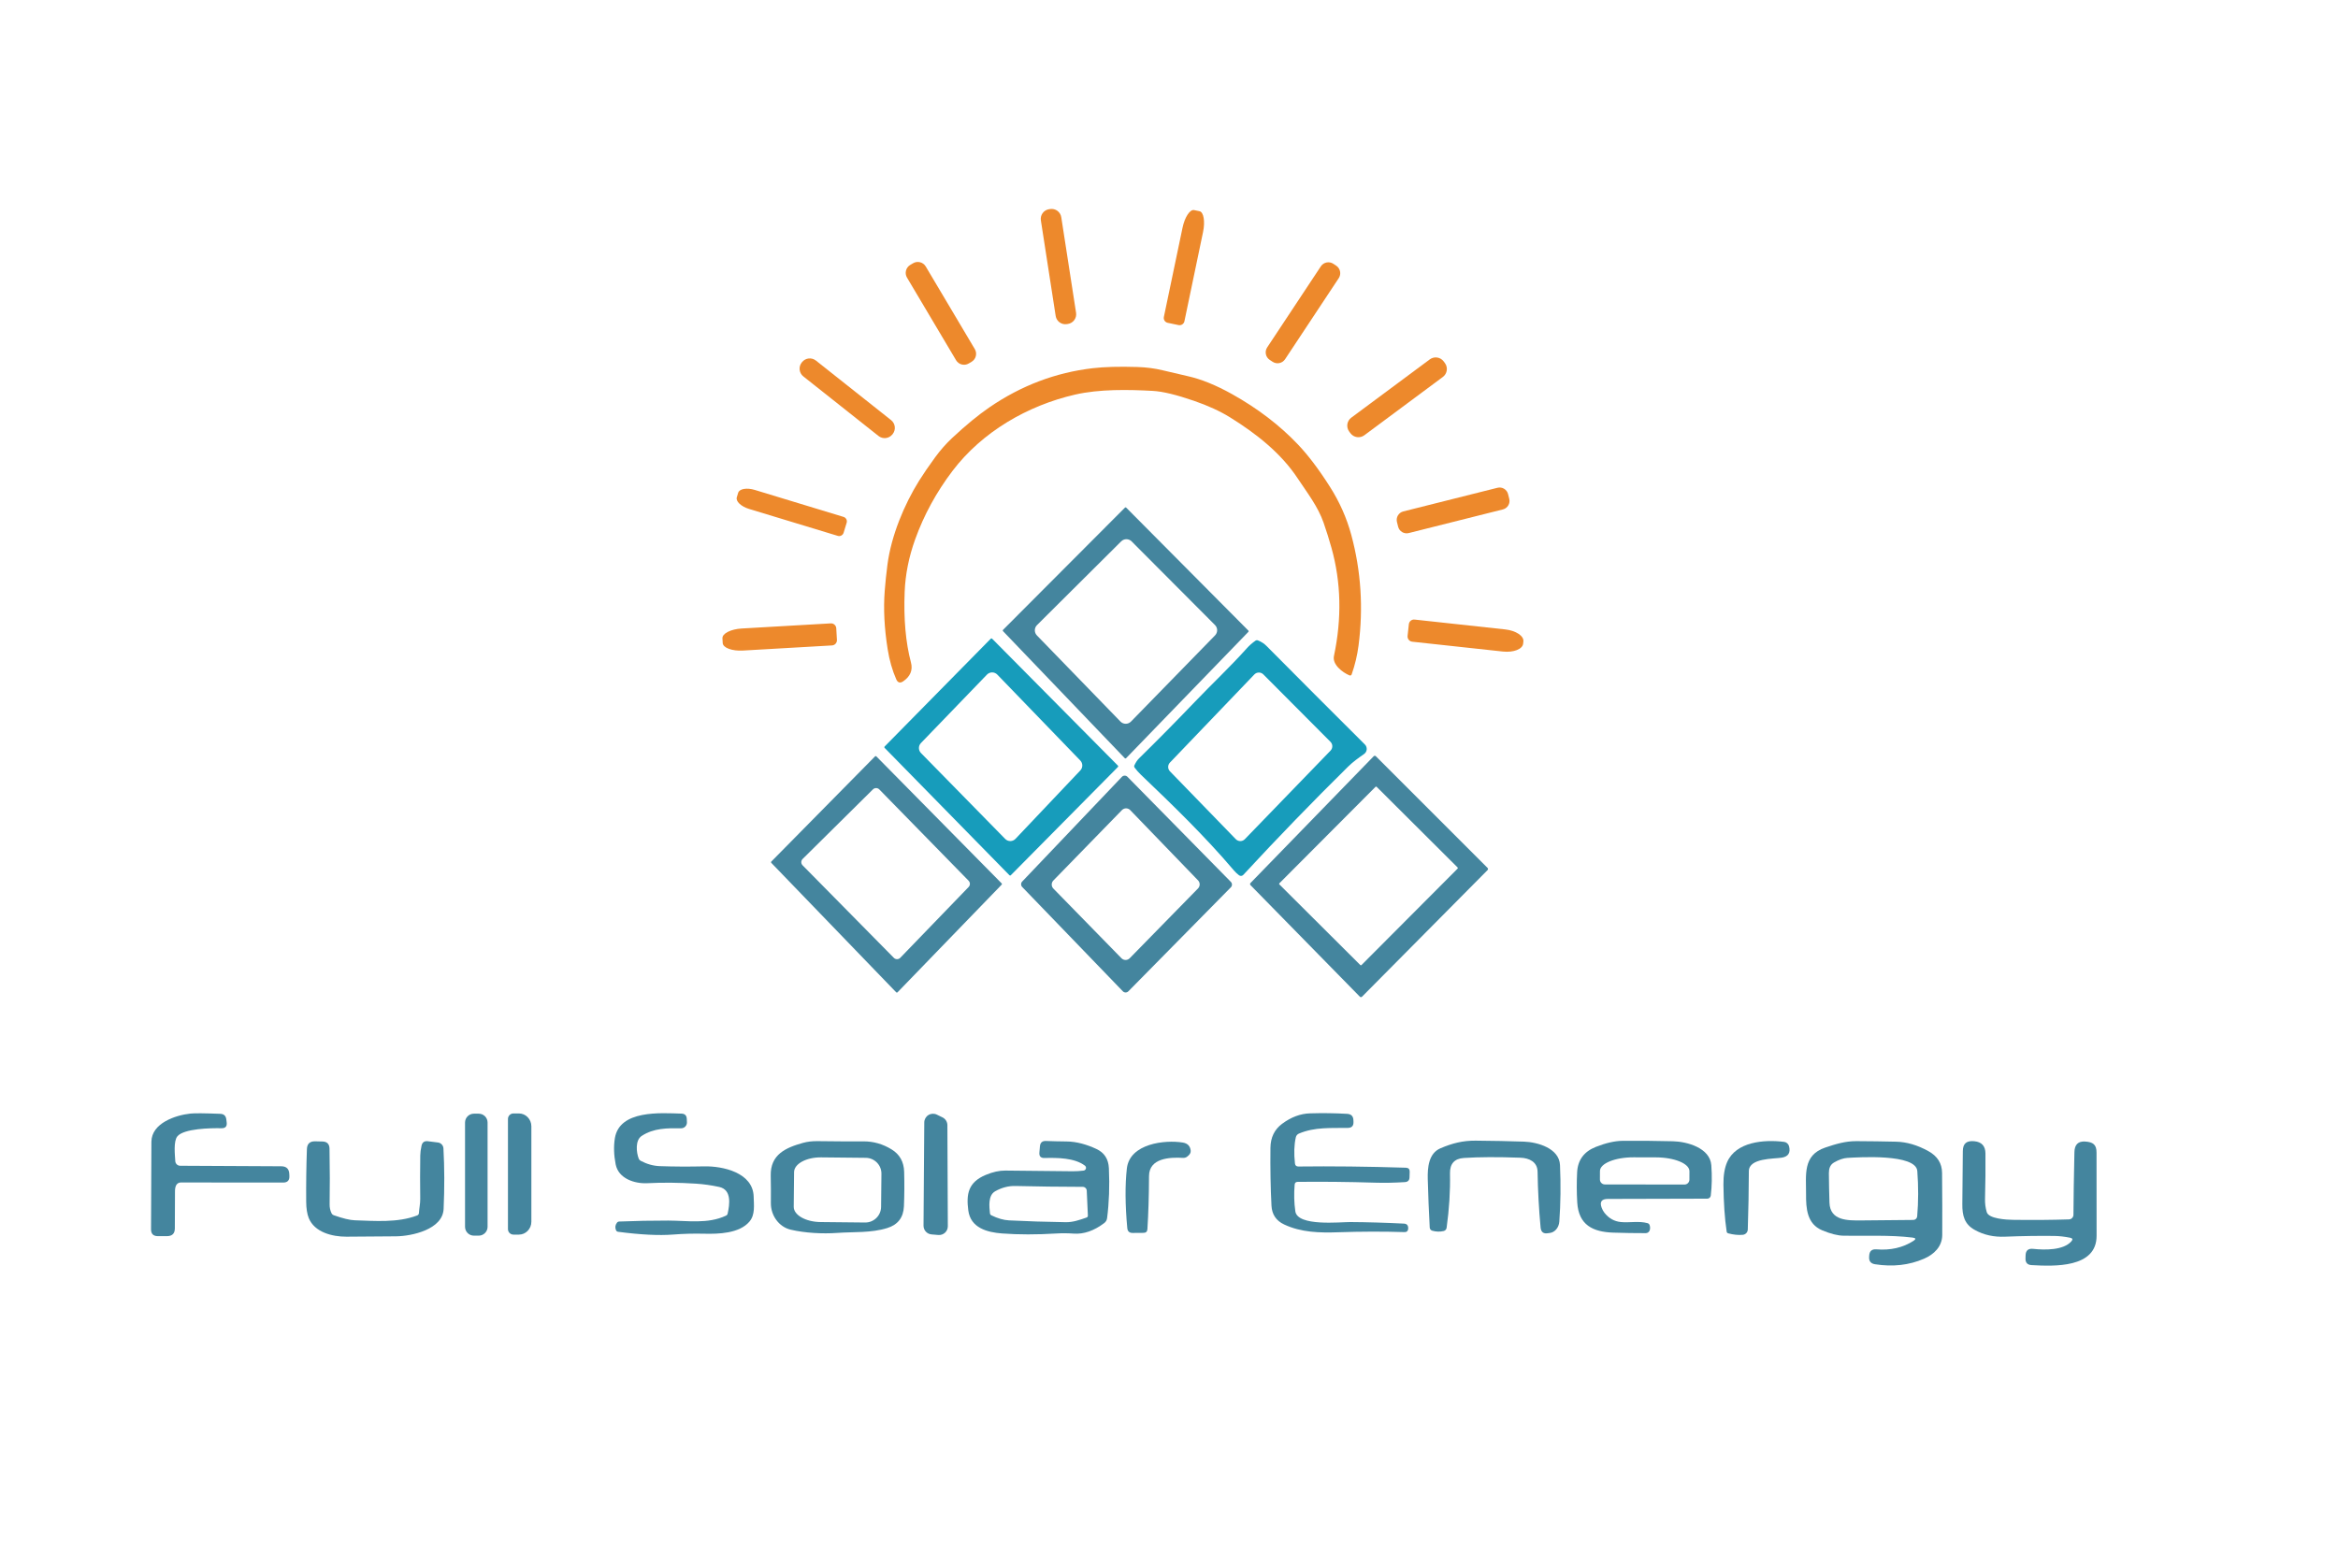
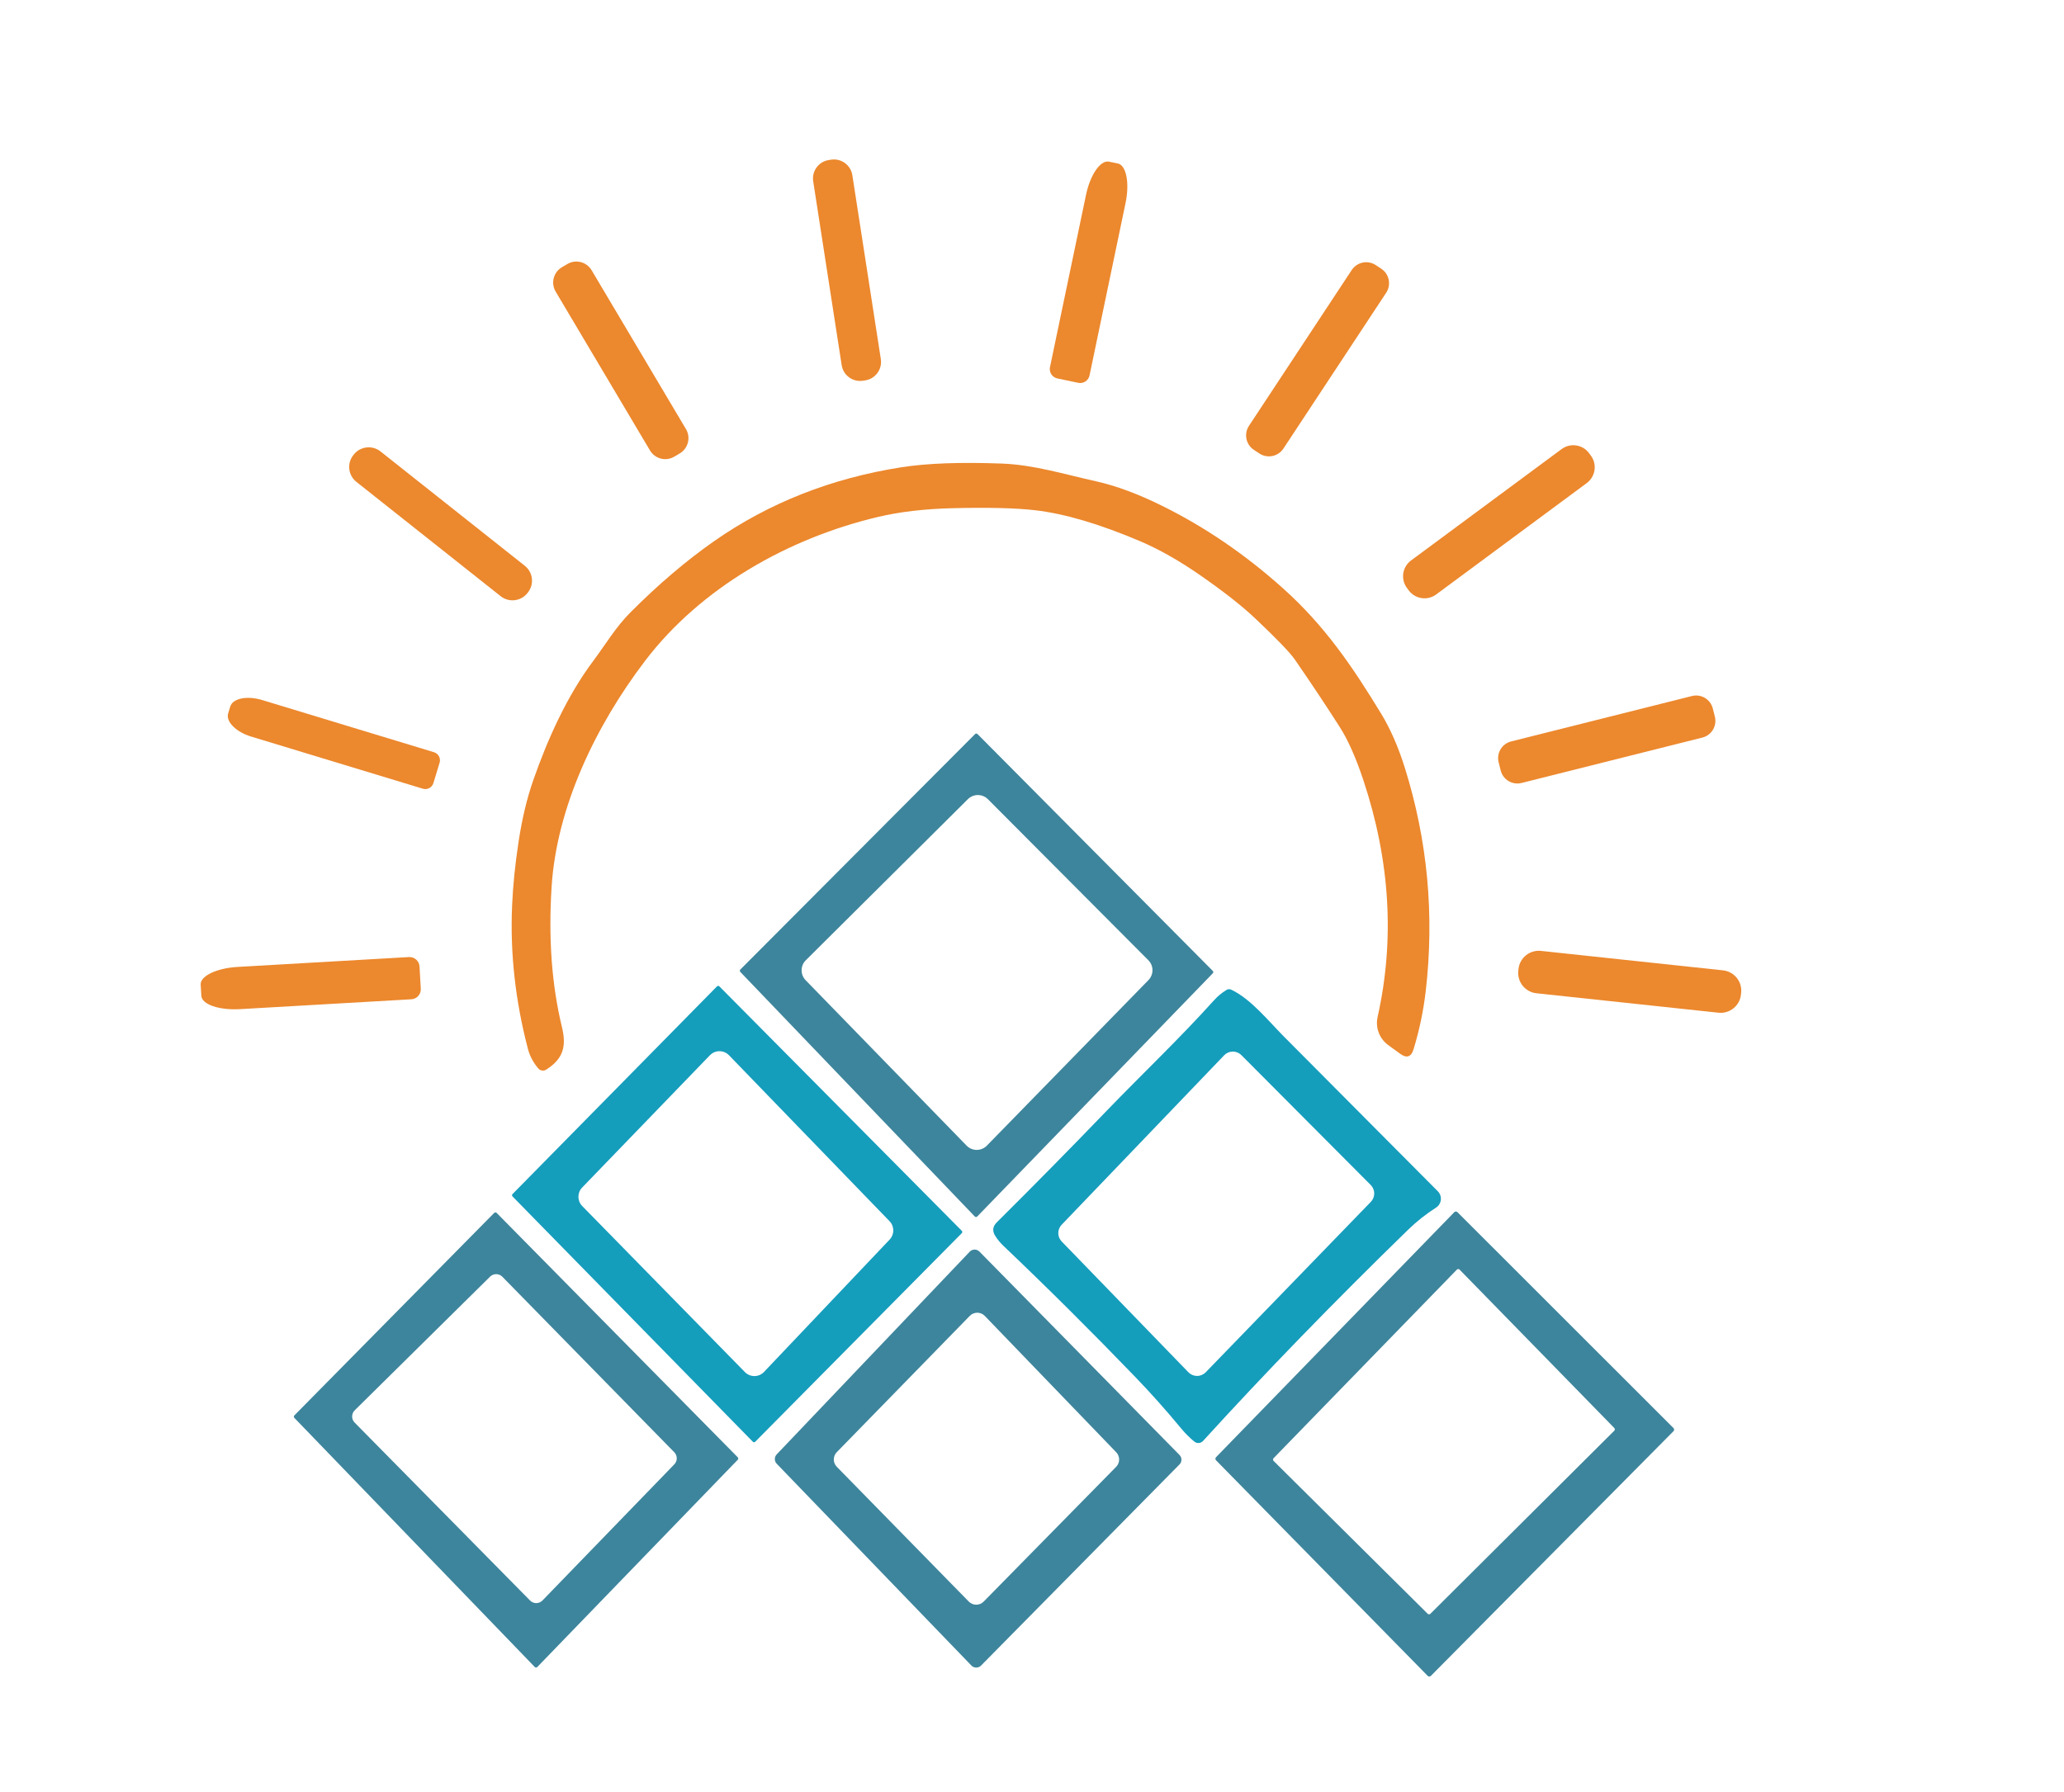
- <svg xmlns="http://www.w3.org/2000/svg" version="1.1" viewBox="0.00 0.00 811.00 544.00">
-   <rect fill="#ed892c" x="-3.58" y="-20.17" transform="translate(367.16,92.49) rotate(-8.8)" width="7.16" height="40.34" rx="3.39" />
-   <path fill="#ed892c" d="   M 405.05 112.00   A 1.72 1.72 0.0 0 1 403.72 109.97   L 410.19 79.03   A 6.83 2.68 -78.2 0 1 414.21 72.89   L 416.09 73.28   A 6.83 2.68 -78.2 0 1 417.31 80.51   L 410.85 111.46   A 1.72 1.72 0.0 0 1 408.81 112.79   L 405.05 112.00   Z" />
-   <rect fill="#ed892c" x="-3.78" y="-19.88" transform="translate(326.38,108.72) rotate(-30.7)" width="7.56" height="39.76" rx="3.21" />
-   <rect fill="#ed892c" x="-3.72" y="-19.99" transform="translate(451.97,108.52) rotate(33.5)" width="7.44" height="39.98" rx="3.13" />
-   <rect fill="#ed892c" x="-20.41" y="-3.80" transform="translate(484.61,137.85) rotate(-36.6)" width="40.82" height="7.60" rx="3.45" />
-   <rect fill="#ed892c" x="-20.07" y="-3.51" transform="translate(293.88,138.18) rotate(38.4)" width="40.14" height="7.02" rx="3.43" />
-   <path fill="#ed892c" d="   M 414.18 139.07   Q 405.01 135.90 399.87 135.62   C 391.45 135.16 381.37 134.96 372.91 136.91   C 356.44 140.70 340.70 149.82 330.41 163.37   Q 322.02 174.43 317.45 187.13   Q 314.17 196.25 313.81 205.32   Q 313.24 219.45 316.00 229.88   C 316.71 232.58 315.67 234.77 313.32 236.37   Q 311.68 237.49 310.88 235.67   Q 308.84 231.04 307.91 225.24   Q 306.17 214.34 306.89 205.00   Q 307.23 200.56 307.83 195.95   C 309.15 185.82 313.68 175.03 318.79 166.83   Q 321.14 163.09 324.38 158.66   Q 327.15 154.88 330.31 151.93   Q 337.47 145.25 343.25 141.30   Q 359.76 130.00 379.03 127.75   Q 385.14 127.04 394.50 127.33   Q 399.24 127.48 403.34 128.48   Q 407.71 129.55 411.94 130.49   Q 418.96 132.04 427.41 136.76   Q 440.69 144.19 450.20 154.18   Q 455.55 159.79 461.35 168.93   Q 466.35 176.80 468.73 185.58   Q 473.79 204.27 471.25 223.96   Q 470.60 229.01 468.86 233.99   A 0.57 0.56 -69.0 0 1 468.11 234.33   C 465.63 233.28 462.09 230.56 462.72 227.59   Q 466.87 208.00 461.86 190.08   Q 460.64 185.73 459.13 181.37   C 457.15 175.68 453.40 170.91 450.11 165.93   C 444.39 157.28 435.88 150.50 426.64 144.78   Q 421.49 141.59 414.18 139.07   Z" />
-   <path fill="#ed892c" d="   M 292.63 184.84   A 1.62 1.62 0.0 0 1 290.61 185.92   L 259.82 176.57   A 5.22 2.61 16.9 0 1 255.58 172.55   L 256.06 170.96   A 5.22 2.61 16.9 0 1 261.82 169.98   L 292.61 179.34   A 1.62 1.62 0.0 0 1 293.69 181.36   L 292.63 184.84   Z" />
-   <rect fill="#ed892c" x="-19.87" y="-3.87" transform="translate(504.05,177.09) rotate(-14.1)" width="39.74" height="7.74" rx="3.03" />
-   <path fill="#44859e" d="   M 347.94 218.52   L 390.21 176.13   A 0.33 0.33 0.0 0 1 390.67 176.14   L 433.02 218.77   A 0.33 0.33 0.0 0 1 433.03 219.23   L 390.63 263.04   A 0.33 0.33 0.0 0 1 390.15 263.04   L 347.93 218.98   A 0.33 0.33 0.0 0 1 347.94 218.52   Z   M 359.72 216.87   A 2.55 2.55 0.0 0 0 359.68 220.46   L 388.66 250.34   A 2.55 2.55 0.0 0 0 392.32 250.34   L 421.48 220.44   A 2.55 2.55 0.0 0 0 421.46 216.86   L 392.53 187.83   A 2.55 2.55 0.0 0 0 388.92 187.82   L 359.72 216.87   Z" />
-   <path fill="#ed892c" d="   M 488.70 216.57   A 1.82 1.82 0.0 0 1 490.70 214.96   L 522.14 218.38   A 6.70 3.46 6.2 0 1 528.43 222.54   L 528.34 223.34   A 6.70 3.46 6.2 0 1 521.30 226.05   L 489.87 222.64   A 1.82 1.82 0.0 0 1 488.26 220.63   L 488.70 216.57   Z" />
-   <path fill="#ed892c" d="   M 290.31 222.02   A 1.81 1.81 0.0 0 1 288.61 223.93   L 257.71 225.71   A 6.86 3.01 -3.3 0 1 250.69 223.10   L 250.60 221.46   A 6.86 3.01 -3.3 0 1 257.27 218.06   L 288.17 216.28   A 1.81 1.81 0.0 0 1 290.08 217.98   L 290.31 222.02   Z" />
-   <path fill="#179cbb" d="   M 436.35 222.19   Q 438.11 222.88 439.32 224.11   Q 455.57 240.50 473.45 258.30   A 2.16 2.16 0.0 0 1 473.17 261.60   C 471.21 262.97 469.28 264.35 467.60 266.01   Q 449.32 284.03 431.27 303.54   A 1.11 1.10 39.5 0 1 429.80 303.68   Q 428.83 302.96 428.01 301.99   C 417.96 290.15 406.87 279.42 395.74 268.78   Q 394.57 267.66 393.59 266.34   Q 393.30 265.95 393.50 265.52   Q 394.23 263.97 395.11 263.11   Q 404.76 253.64 414.36 243.61   C 420.32 237.38 426.72 231.37 432.51 224.91   Q 433.79 223.48 435.49 222.29   A 0.92 0.91 38.0 0 1 436.35 222.19   Z   M 405.82 264.58   A 2.18 2.18 0.0 0 0 405.83 267.61   L 428.68 291.16   A 2.18 2.18 0.0 0 0 431.81 291.15   L 461.53 260.43   A 2.18 2.18 0.0 0 0 461.51 257.37   L 438.22 233.98   A 2.18 2.18 0.0 0 0 435.10 234.01   L 405.82 264.58   Z" />
-   <path fill="#179cbb" d="   M 350.17 303.68   L 306.84 259.46   A 0.31 0.31 0.0 0 1 306.84 259.02   L 343.69 221.58   A 0.31 0.31 0.0 0 1 344.13 221.58   L 387.80 265.65   A 0.31 0.31 0.0 0 1 387.80 266.09   L 350.61 303.68   A 0.31 0.31 0.0 0 1 350.17 303.68   Z   M 348.67 291.06   A 2.49 2.49 0.0 0 0 352.26 291.03   L 374.74 267.30   A 2.49 2.49 0.0 0 0 374.73 263.86   L 345.94 234.05   A 2.49 2.49 0.0 0 0 342.36 234.05   L 319.45 257.80   A 2.49 2.49 0.0 0 0 319.47 261.27   L 348.67 291.06   Z" />
-   <path fill="#44859e" d="   M 303.99 262.43   L 347.44 306.48   A 0.33 0.33 0.0 0 1 347.45 306.94   L 311.34 344.27   A 0.33 0.33 0.0 0 1 310.86 344.27   L 267.55 299.37   A 0.33 0.33 0.0 0 1 267.56 298.91   L 303.53 262.43   A 0.33 0.33 0.0 0 1 303.99 262.43   Z   M 310.05 332.32   A 1.56 1.56 0.0 0 0 312.28 332.31   L 336.00 307.74   A 1.56 1.56 0.0 0 0 335.99 305.57   L 305.02 273.90   A 1.56 1.56 0.0 0 0 302.80 273.88   L 278.42 298.01   A 1.56 1.56 0.0 0 0 278.40 300.22   L 310.05 332.32   Z" />
-   <path fill="#44859e" d="   M 433.77 306.36   L 476.50 262.38   A 0.53 0.53 0.0 0 1 477.25 262.37   L 516.01 301.13   A 0.53 0.53 0.0 0 1 516.01 301.87   L 472.46 345.80   A 0.53 0.53 0.0 0 1 471.70 345.80   L 433.77 307.10   A 0.53 0.53 0.0 0 1 433.77 306.36   Z   M 505.624 301.353   A 0.26 0.26 0.0 0 0 505.624 300.985   L 477.517 272.976   A 0.26 0.26 0.0 0 0 477.149 272.977   L 443.776 306.467   A 0.26 0.26 0.0 0 0 443.776 306.835   L 471.883 334.844   A 0.26 0.26 0.0 0 0 472.251 334.843   L 505.624 301.353   Z" />
-   <path fill="#44859e" d="   M 391.09 269.51   L 426.96 305.97   A 1.34 1.34 0.0 0 1 426.96 307.85   L 391.40 343.94   A 1.34 1.34 0.0 0 1 389.49 343.93   L 354.56 307.72   A 1.34 1.34 0.0 0 1 354.56 305.87   L 389.17 269.52   A 1.34 1.34 0.0 0 1 391.09 269.51   Z   M 415.57 308.24   A 2.00 2.00 0.0 0 0 415.58 305.45   L 392.05 281.07   A 2.00 2.00 0.0 0 0 389.18 281.06   L 365.39 305.49   A 2.00 2.00 0.0 0 0 365.39 308.29   L 389.01 332.46   A 2.00 2.00 0.0 0 0 391.87 332.46   L 415.57 308.24   Z" />
-   <path fill="#44859e" d="   M 61.09 411.25   Q 60.71 412.02 60.70 413.25   Q 60.67 419.84 60.65 426.17   Q 60.65 428.87 57.94 428.88   L 54.76 428.88   Q 52.38 428.88 52.39 426.50   Q 52.43 412.06 52.52 396.14   C 52.56 389.67 60.89 386.91 66.01 386.36   Q 68.20 386.12 76.42 386.44   Q 78.27 386.51 78.50 388.35   L 78.63 389.40   Q 78.90 391.49 76.79 391.44   C 73.16 391.36 63.72 391.53 61.51 394.27   C 60.13 395.99 60.68 400.68 60.80 402.85   A 1.72 1.71 88.2 0 0 62.51 404.46   L 97.58 404.64   Q 100.24 404.66 100.35 407.32   L 100.38 408.03   Q 100.48 410.29 98.22 410.29   L 62.72 410.26   A 1.81 1.81 0.0 0 0 61.09 411.25   Z" />
-   <rect fill="#44859e" x="161.31" y="386.39" width="7.82" height="42.32" rx="3.08" />
-   <path fill="#44859e" d="   M 176.20 388.22   A 1.91 1.91 0.0 0 1 178.11 386.31   L 179.99 386.31   A 4.47 4.33 90.0 0 1 184.32 390.78   L 184.32 423.88   A 4.47 4.33 90.0 0 1 179.99 428.35   L 178.11 428.35   A 1.91 1.91 0.0 0 1 176.20 426.44   L 176.20 388.22   Z" />
-   <path fill="#44859e" d="   M 222.23 402.74   Q 225.50 404.47 228.87 404.59   Q 236.02 404.85 244.22 404.67   C 250.67 404.52 261.24 406.81 261.43 415.19   C 261.50 418.14 261.99 421.45 259.97 423.83   C 256.49 427.95 249.27 428.17 244.21 428.04   Q 238.82 427.91 233.45 428.33   Q 226.08 428.90 214.41 427.37   Q 213.89 427.30 213.68 426.82   Q 213.09 425.44 214.01 424.22   Q 214.31 423.83 214.80 423.81   Q 223.22 423.47 231.81 423.48   C 238.44 423.49 245.54 424.74 251.83 421.77   Q 252.30 421.55 252.41 421.04   C 253.10 417.90 253.87 412.79 249.50 411.82   Q 245.44 410.93 241.39 410.67   Q 232.56 410.10 224.56 410.51   C 220.16 410.74 214.54 408.95 213.56 403.97   Q 212.61 399.12 213.28 394.93   C 214.87 385.02 229.19 386.16 236.38 386.37   Q 238.16 386.42 238.23 388.20   L 238.28 389.36   A 2.01 2.00 89.1 0 1 236.25 391.46   C 231.42 391.39 226.72 391.38 222.56 394.13   C 220.29 395.63 220.72 399.87 221.57 402.01   A 1.45 1.41 -88.0 0 0 222.23 402.74   Z" />
-   <path fill="#44859e" d="   M 450.12 410.05   Q 449.17 410.06 449.09 411.00   Q 448.68 415.81 449.32 420.26   C 450.08 425.61 464.96 423.96 468.44 423.99   Q 477.32 424.05 486.98 424.53   Q 488.45 424.60 488.47 426.07   Q 488.48 426.22 488.46 426.37   Q 488.35 427.51 487.20 427.48   Q 476.13 427.13 464.31 427.53   C 457.78 427.76 451.36 427.62 445.42 424.82   C 442.68 423.53 441.21 421.36 441.05 418.34   Q 440.57 409.13 440.69 398.22   Q 440.75 392.88 444.71 389.92   Q 449.39 386.43 454.40 386.28   Q 461.01 386.08 467.32 386.45   Q 469.39 386.57 469.47 388.65   L 469.49 389.26   Q 469.57 391.30 467.53 391.33   C 461.71 391.43 456.11 390.96 450.58 393.29   A 1.85 1.85 0.0 0 0 449.49 394.59   Q 448.61 398.47 449.19 403.65   Q 449.31 404.73 450.40 404.72   Q 467.59 404.51 487.67 405.14   Q 489.03 405.19 488.99 406.54   L 488.93 408.48   Q 488.89 410.03 487.34 410.13   Q 481.85 410.48 477.05 410.33   Q 462.95 409.90 450.12 410.05   Z" />
-   <path fill="#44859e" d="   M 328.63 390.38   L 328.78 425.44   A 3.03 3.03 0.0 0 1 325.50 428.48   L 323.13 428.28   A 3.03 3.03 0.0 0 1 320.35 425.24   L 320.61 389.42   A 3.03 3.03 0.0 0 1 324.97 386.72   L 326.92 387.67   A 3.03 3.03 0.0 0 1 328.63 390.38   Z" />
-   <path fill="#44859e" d="   M 376.33 404.42   C 372.72 401.68 366.75 401.66 362.29 401.77   Q 360.38 401.81 360.54 399.90   Q 360.72 397.85 360.73 397.72   Q 360.90 395.78 362.81 395.86   Q 366.21 396.00 369.94 396.03   C 373.52 396.06 377.06 397.12 380.29 398.62   Q 384.44 400.53 384.65 405.34   Q 385.07 414.53 384.03 422.61   Q 383.89 423.70 383.01 424.36   Q 377.67 428.39 372.40 428.00   Q 369.40 427.78 366.47 427.96   Q 356.13 428.59 347.61 427.95   C 342.49 427.57 336.67 426.06 335.88 419.96   C 335.14 414.27 335.83 410.18 341.94 407.63   Q 345.60 406.10 348.74 406.13   Q 359.73 406.22 372.03 406.37   Q 373.90 406.39 375.87 406.14   A 0.96 0.96 0.0 0 0 376.33 404.42   Z   M 345.21 413.31   C 342.69 414.73 343.15 418.57 343.39 420.93   Q 343.44 421.43 343.88 421.65   Q 347.18 423.27 350.02 423.41   Q 359.21 423.88 369.71 424.04   C 372.22 424.07 374.51 423.26 376.88 422.43   Q 377.38 422.26 377.36 421.73   L 376.97 413.11   A 1.39 1.39 0.0 0 0 375.58 411.78   Q 363.72 411.76 352.23 411.48   Q 348.62 411.39 345.21 413.31   Z" />
-   <path fill="#44859e" d="   M 533.35 406.53   C 533.30 403.13 530.48 401.78 527.40 401.67   Q 515.58 401.24 507.77 401.76   Q 502.86 402.09 502.97 407.15   Q 503.16 416.12 501.80 425.98   A 1.33 1.33 0.0 0 1 500.79 427.10   Q 498.83 427.57 496.80 426.99   A 1.20 1.20 0.0 0 1 495.94 425.91   Q 495.48 417.45 495.26 409.11   C 495.16 405.16 495.52 400.16 499.66 398.40   C 503.76 396.65 507.38 395.72 511.85 395.75   Q 520.71 395.82 528.64 396.09   C 533.43 396.26 540.88 398.42 541.13 404.23   Q 541.58 414.42 540.89 423.85   A 4.32 3.71 -89.9 0 1 537.50 427.79   Q 537.26 427.81 537.02 427.85   Q 534.63 428.30 534.40 425.88   Q 533.50 416.25 533.35 406.53   Z" />
-   <path fill="#44859e" d="   M 555.59 419.05   Q 555.96 420.03 556.55 420.78   Q 558.82 423.66 562.26 423.99   C 565.23 424.28 568.54 423.55 571.48 424.37   Q 572.05 424.53 572.23 425.10   Q 572.52 425.97 572.25 426.84   A 1.44 1.42 -81.0 0 1 570.89 427.84   Q 565.27 427.85 559.56 427.66   C 552.56 427.42 547.58 425.04 547.11 417.18   Q 546.80 411.97 547.07 406.74   Q 547.39 400.35 553.58 397.91   Q 558.81 395.85 562.85 395.81   Q 571.00 395.73 580.32 395.96   C 585.21 396.08 593.18 398.26 593.62 404.29   Q 594.03 409.92 593.43 414.81   A 1.22 1.22 0.0 0 1 592.22 415.88   L 557.73 415.97   Q 554.44 415.97 555.59 419.05   Z   M 556.69 410.94   L 584.31 410.98   A 1.71 1.71 0.0 0 0 586.02 409.28   L 586.03 406.35   A 11.67 4.78 0.1 0 0 574.37 401.55   L 566.67 401.53   A 11.67 4.78 0.1 0 0 554.99 406.29   L 554.98 409.22   A 1.71 1.71 0.0 0 0 556.69 410.94   Z" />
-   <path fill="#44859e" d="   M 145.31 420.89   C 145.41 419.24 145.79 417.61 145.77 415.95   Q 145.67 408.56 145.78 400.95   Q 145.80 399.41 146.22 397.51   Q 146.61 395.72 148.43 395.95   L 151.92 396.39   A 2.18 2.17 -88.1 0 1 153.82 398.43   Q 154.37 408.44 153.88 419.46   C 153.55 426.58 142.83 428.87 137.46 428.94   Q 129.14 429.05 120.17 429.07   C 115.29 429.08 109.08 427.57 107.08 422.56   Q 106.24 420.43 106.21 416.92   Q 106.14 407.68 106.46 398.68   Q 106.56 395.92 109.32 395.98   L 111.83 396.04   Q 114.26 396.10 114.30 398.53   Q 114.49 409.58 114.34 417.74   Q 114.30 419.53 115.03 420.99   Q 115.26 421.44 115.73 421.61   Q 120.52 423.30 123.07 423.38   C 129.95 423.59 137.95 424.30 144.71 421.70   Q 145.27 421.48 145.31 420.89   Z" />
-   <path fill="#44859e" d="   M 274.28 426.64   C 270.24 425.70 267.37 421.77 267.40 417.45   Q 267.45 412.48 267.35 407.86   C 267.21 400.56 272.52 398.20 278.54 396.52   Q 280.82 395.88 283.61 395.92   Q 292.25 396.04 299.54 396.00   Q 304.67 395.97 309.25 398.77   Q 313.49 401.35 313.63 406.57   Q 313.80 412.86 313.55 418.55   Q 313.29 424.35 307.77 426.07   C 302.15 427.82 296.16 427.35 290.41 427.76   C 285.32 428.13 279.20 427.79 274.28 426.64   Z   M 305.63 418.73   L 305.75 407.25   A 5.48 5.48 0.0 0 0 300.33 401.71   L 284.86 401.55   A 9.35 5.21 0.6 0 0 275.45 406.66   L 275.33 418.68   A 9.35 5.21 0.6 0 0 284.62 423.99   L 300.09 424.15   A 5.48 5.48 0.0 0 0 305.63 418.73   Z" />
-   <path fill="#44859e" d="   M 410.40 401.73   C 405.73 401.45 398.60 401.79 398.57 408.04   Q 398.53 418.40 398.01 426.46   Q 397.93 427.73 396.66 427.74   L 392.90 427.77   Q 391.19 427.79 391.03 426.09   Q 389.91 414.00 390.88 405.42   C 391.86 396.71 404.15 395.40 410.29 396.41   Q 412.80 396.82 413.03 399.27   Q 413.12 400.33 411.79 401.31   A 2.15 2.14 -61.8 0 1 410.40 401.73   Z" />
-   <path fill="#44859e" d="   M 599.09 403.23   C 602.18 396.11 611.87 395.31 618.86 396.17   A 2.05 2.04 -3.3 0 1 620.58 397.69   Q 621.45 401.10 618.06 401.65   C 615.28 402.10 606.66 401.74 606.64 406.34   Q 606.60 416.58 606.27 426.58   A 1.92 1.91 88.3 0 1 604.54 428.42   Q 602.19 428.63 599.49 427.91   Q 599.01 427.78 598.94 427.29   Q 597.93 420.53 597.82 411.02   Q 597.77 406.29 599.09 403.23   Z" />
-   <path fill="#44859e" d="   M 663.42 429.38   C 655.40 428.41 647.39 428.88 639.49 428.73   Q 636.43 428.68 632.08 426.86   C 626.77 424.64 626.45 419.24 626.48 414.29   C 626.53 407.71 625.23 400.82 633.13 398.15   C 636.69 396.95 640.10 395.90 643.94 395.92   Q 650.93 395.95 657.74 396.11   Q 663.23 396.24 668.90 399.38   Q 673.62 401.98 673.66 406.93   Q 673.77 418.62 673.72 428.47   C 673.70 432.50 670.87 435.21 667.41 436.71   Q 659.67 440.08 650.40 438.63   Q 648.19 438.28 648.36 436.05   L 648.39 435.58   Q 648.56 433.28 650.86 433.46   Q 658.23 434.05 663.69 430.55   Q 665.18 429.60 663.42 429.38   Z   M 665.07 406.29   C 664.61 400.21 644.65 401.52 640.85 401.73   Q 638.76 401.85 636.24 403.29   C 634.77 404.12 634.40 405.49 634.40 407.05   Q 634.43 411.91 634.60 417.26   C 634.81 423.60 640.99 423.45 645.56 423.43   Q 654.84 423.37 663.70 423.26   A 1.36 1.35 1.9 0 0 665.03 422.02   Q 665.68 414.32 665.07 406.29   Z" />
-   <path fill="#44859e" d="   M 718.50 430.70   Q 719.39 429.69 718.07 429.43   Q 715.12 428.84 712.54 428.81   Q 704.43 428.71 695.50 429.07   C 691.70 429.23 688.17 428.52 684.90 426.67   C 681.46 424.72 680.63 421.81 680.69 417.71   Q 680.81 409.34 680.86 399.40   C 680.87 396.69 682.22 395.68 684.86 395.95   Q 688.68 396.32 688.71 400.20   Q 688.78 407.91 688.56 415.86   Q 688.49 418.30 689.16 420.55   C 689.85 422.90 696.14 423.19 698.20 423.22   Q 708.47 423.37 717.68 423.07   A 1.61 1.60 89.3 0 0 719.23 421.47   Q 719.28 412.87 719.57 399.73   Q 719.65 395.80 723.34 396.06   C 725.94 396.24 727.25 397.05 727.24 399.86   Q 727.21 414.67 727.26 428.74   C 727.30 440.01 712.50 439.36 704.71 438.93   Q 702.55 438.81 702.60 436.64   L 702.63 435.58   Q 702.69 433.01 705.24 433.29   C 709.38 433.73 715.72 433.81 718.50 430.70   Z" />
+ <svg xmlns="http://www.w3.org/2000/svg" version="1.1" viewBox="0.00 0.00 372.00 323.00">
+   <rect fill="#ec882d" x="-3.57" y="-20.13" transform="translate(152.66,48.71) rotate(-8.8)" width="7.14" height="40.26" rx="3.36" />
+   <path fill="#ec882d" d="   M 190.57 68.22   A 1.72 1.72 0.0 0 1 189.24 66.19   L 195.74 35.11   A 6.69 2.82 -78.2 0 1 199.86 29.14   L 201.47 29.47   A 6.69 2.82 -78.2 0 1 202.86 36.60   L 196.37 67.68   A 1.72 1.72 0.0 0 1 194.33 69.01   L 190.57 68.22   Z" />
+   <rect fill="#ec882d" x="-3.77" y="-19.85" transform="translate(111.89,64.96) rotate(-30.7)" width="7.54" height="39.70" rx="3.20" />
+   <rect fill="#ec882d" x="-3.72" y="-19.95" transform="translate(237.47,64.77) rotate(33.4)" width="7.44" height="39.90" rx="3.13" />
+   <rect fill="#ec882d" x="-20.02" y="-3.50" transform="translate(79.41,94.43) rotate(38.4)" width="40.04" height="7.00" rx="3.43" />
+   <rect fill="#ec882d" x="-20.42" y="-3.81" transform="translate(270.15,94.06) rotate(-36.5)" width="40.84" height="7.62" rx="3.54" />
+   <path fill="#ec882d" d="   M 116.29 119.10   C 107.29 130.90 100.37 145.53 99.43 159.69   Q 98.51 173.74 101.28 185.15   C 102.13 188.66 101.50 190.87 98.45 192.82   A 1.11 1.10 53.4 0 1 97.01 192.60   Q 95.65 191.00 95.15 189.09   Q 91.73 176.02 92.30 163.21   Q 92.53 157.87 93.47 151.70   Q 94.40 145.57 96.09 140.71   C 98.66 133.34 102.17 125.48 106.92 119.15   C 109.14 116.18 110.97 113.06 113.61 110.41   Q 121.13 102.86 128.67 97.58   Q 143.51 87.20 162.49 84.23   Q 169.41 83.15 180.60 83.57   C 186.37 83.79 191.88 85.51 197.48 86.75   Q 202.93 87.96 209.40 91.16   Q 221.00 96.88 231.24 106.06   C 238.80 112.83 243.78 120.20 248.92 128.64   Q 251.42 132.75 253.19 138.39   Q 259.35 158.03 256.96 178.69   Q 256.35 183.94 254.78 189.12   Q 254.13 191.28 252.32 189.94   L 250.18 188.38   A 4.94 4.94 0.0 0 1 248.29 183.33   Q 252.96 162.43 245.72 140.63   Q 243.70 134.57 241.49 131.10   Q 237.79 125.30 233.38 118.91   Q 232.06 117.00 226.26 111.51   Q 222.69 108.13 216.39 103.75   Q 210.65 99.76 205.48 97.56   Q 194.52 92.90 186.55 91.98   Q 181.36 91.38 171.80 91.61   Q 164.13 91.79 158.24 93.19   C 141.90 97.06 126.25 106.04 116.29 119.10   Z" />
+   <rect fill="#ec882d" x="-19.90" y="-3.86" transform="translate(289.59,133.31) rotate(-14.1)" width="39.80" height="7.72" rx="3.10" />
+   <path fill="#ec882d" d="   M 78.11 141.17   A 1.52 1.52 0.0 0 1 76.21 142.18   L 45.26 132.78   A 5.17 2.79 16.9 0 1 41.12 128.61   L 41.50 127.36   A 5.17 2.79 16.9 0 1 47.26 126.20   L 78.21 135.60   A 1.52 1.52 0.0 0 1 79.23 137.50   L 78.11 141.17   Z" />
+   <path fill="#3d859c" d="   M 175.69 219.30   L 133.43 175.21   A 0.31 0.31 0.0 0 1 133.43 174.78   L 175.74 132.33   A 0.31 0.31 0.0 0 1 176.18 132.33   L 218.58 175.02   A 0.31 0.31 0.0 0 1 218.58 175.46   L 176.13 219.30   A 0.31 0.31 0.0 0 1 175.69 219.30   Z   M 145.23 173.11   A 2.55 2.55 0.0 0 0 145.20 176.70   L 174.21 206.52   A 2.55 2.55 0.0 0 0 177.86 206.53   L 206.99 176.68   A 2.55 2.55 0.0 0 0 206.97 173.10   L 178.05 144.07   A 2.55 2.55 0.0 0 0 174.44 144.07   L 145.23 173.11   Z" />
+   <rect fill="#ec882d" x="-20.18" y="-3.84" transform="translate(293.73,176.99) rotate(6.1)" width="40.36" height="7.68" rx="3.68" />
+   <path fill="#ec882d" d="   M 75.84 178.24   A 1.80 1.80 0.0 0 1 74.15 180.14   L 43.23 181.92   A 6.79 2.79 -3.3 0 1 36.29 179.53   L 36.17 177.49   A 6.79 2.79 -3.3 0 1 42.79 174.31   L 73.71 172.53   A 1.80 1.80 0.0 0 1 75.61 174.22   L 75.84 178.24   Z" />
+   <path fill="#159dbc" d="   M 231.32 186.78   Q 245.11 200.67 259.14 214.75   A 1.91 1.90 51.3 0 1 258.82 217.70   Q 256.13 219.41 253.74 221.73   Q 233.68 241.26 216.83 259.76   A 1.15 1.14 -48.9 0 1 215.25 259.87   Q 213.98 258.83 212.92 257.55   Q 208.84 252.61 204.52 248.13   Q 192.59 235.76 180.83 224.57   Q 180.00 223.78 179.37 222.79   Q 178.54 221.47 179.64 220.37   Q 189.88 210.19 199.43 200.27   C 205.87 193.59 212.52 187.30 218.79 180.34   Q 219.75 179.26 221.03 178.47   Q 221.46 178.20 221.93 178.42   C 225.43 180.07 228.66 184.10 231.32 186.78   Z   M 191.34 220.79   A 2.17 2.17 0.0 0 0 191.35 223.80   L 214.19 247.38   A 2.17 2.17 0.0 0 0 217.31 247.38   L 247.07 216.66   A 2.17 2.17 0.0 0 0 247.05 213.62   L 223.74 190.21   A 2.17 2.17 0.0 0 0 220.63 190.24   L 191.34 220.79   Z" />
+   <path fill="#159dbc" d="   M 135.69 259.91   L 92.37 215.68   A 0.30 0.30 0.0 0 1 92.37 215.26   L 129.23 177.81   A 0.30 0.30 0.0 0 1 129.65 177.81   L 173.35 221.88   A 0.30 0.30 0.0 0 1 173.35 222.30   L 136.11 259.91   A 0.30 0.30 0.0 0 1 135.69 259.91   Z   M 134.26 247.35   A 2.39 2.39 0.0 0 0 137.70 247.32   L 160.34 223.46   A 2.39 2.39 0.0 0 0 160.33 220.15   L 131.39 190.23   A 2.39 2.39 0.0 0 0 127.95 190.23   L 104.92 214.08   A 2.39 2.39 0.0 0 0 104.93 217.41   L 134.26 247.35   Z" />
+   <path fill="#3d859c" d="   M 89.52 218.66   L 132.97 262.71   A 0.32 0.32 0.0 0 1 132.97 263.15   L 96.84 300.51   A 0.32 0.32 0.0 0 1 96.38 300.51   L 53.05 255.60   A 0.32 0.32 0.0 0 1 53.05 255.16   L 89.06 218.66   A 0.32 0.32 0.0 0 1 89.52 218.66   Z   M 95.54 288.53   A 1.56 1.56 0.0 0 0 97.77 288.52   L 121.53 263.98   A 1.56 1.56 0.0 0 0 121.53 261.80   L 90.54 230.16   A 1.56 1.56 0.0 0 0 88.33 230.14   L 63.93 254.24   A 1.56 1.56 0.0 0 0 63.91 256.44   L 95.54 288.53   Z" />
+   <path fill="#3d859c" d="   M 219.17 262.69   L 262.11 218.52   A 0.40 0.40 0.0 0 1 262.68 218.52   L 301.62 257.44   A 0.40 0.40 0.0 0 1 301.62 258.00   L 257.89 302.11   A 0.40 0.40 0.0 0 1 257.32 302.11   L 219.17 263.25   A 0.40 0.40 0.0 0 1 219.17 262.69   Z   M 290.95 257.91   A 0.34 0.34 0.0 0 0 290.95 257.43   L 263.06 228.87   A 0.34 0.34 0.0 0 0 262.58 228.87   L 229.53 262.88   A 0.34 0.34 0.0 0 0 229.54 263.36   L 257.32 290.92   A 0.34 0.34 0.0 0 0 257.80 290.92   L 290.95 257.91   Z" />
+   <path fill="#3d859c" d="   M 176.53 225.63   L 212.58 262.28   A 1.22 1.22 0.0 0 1 212.58 264.00   L 176.82 300.25   A 1.22 1.22 0.0 0 1 175.07 300.24   L 139.99 263.87   A 1.22 1.22 0.0 0 1 139.99 262.18   L 174.78 225.64   A 1.22 1.22 0.0 0 1 176.53 225.63   Z   M 201.17 264.42   A 1.88 1.88 0.0 0 0 201.18 261.80   L 177.49 237.22   A 1.88 1.88 0.0 0 0 174.79 237.21   L 150.81 261.79   A 1.88 1.88 0.0 0 0 150.82 264.42   L 174.61 288.72   A 1.88 1.88 0.0 0 0 177.29 288.72   L 201.17 264.42   Z" />
</svg>
